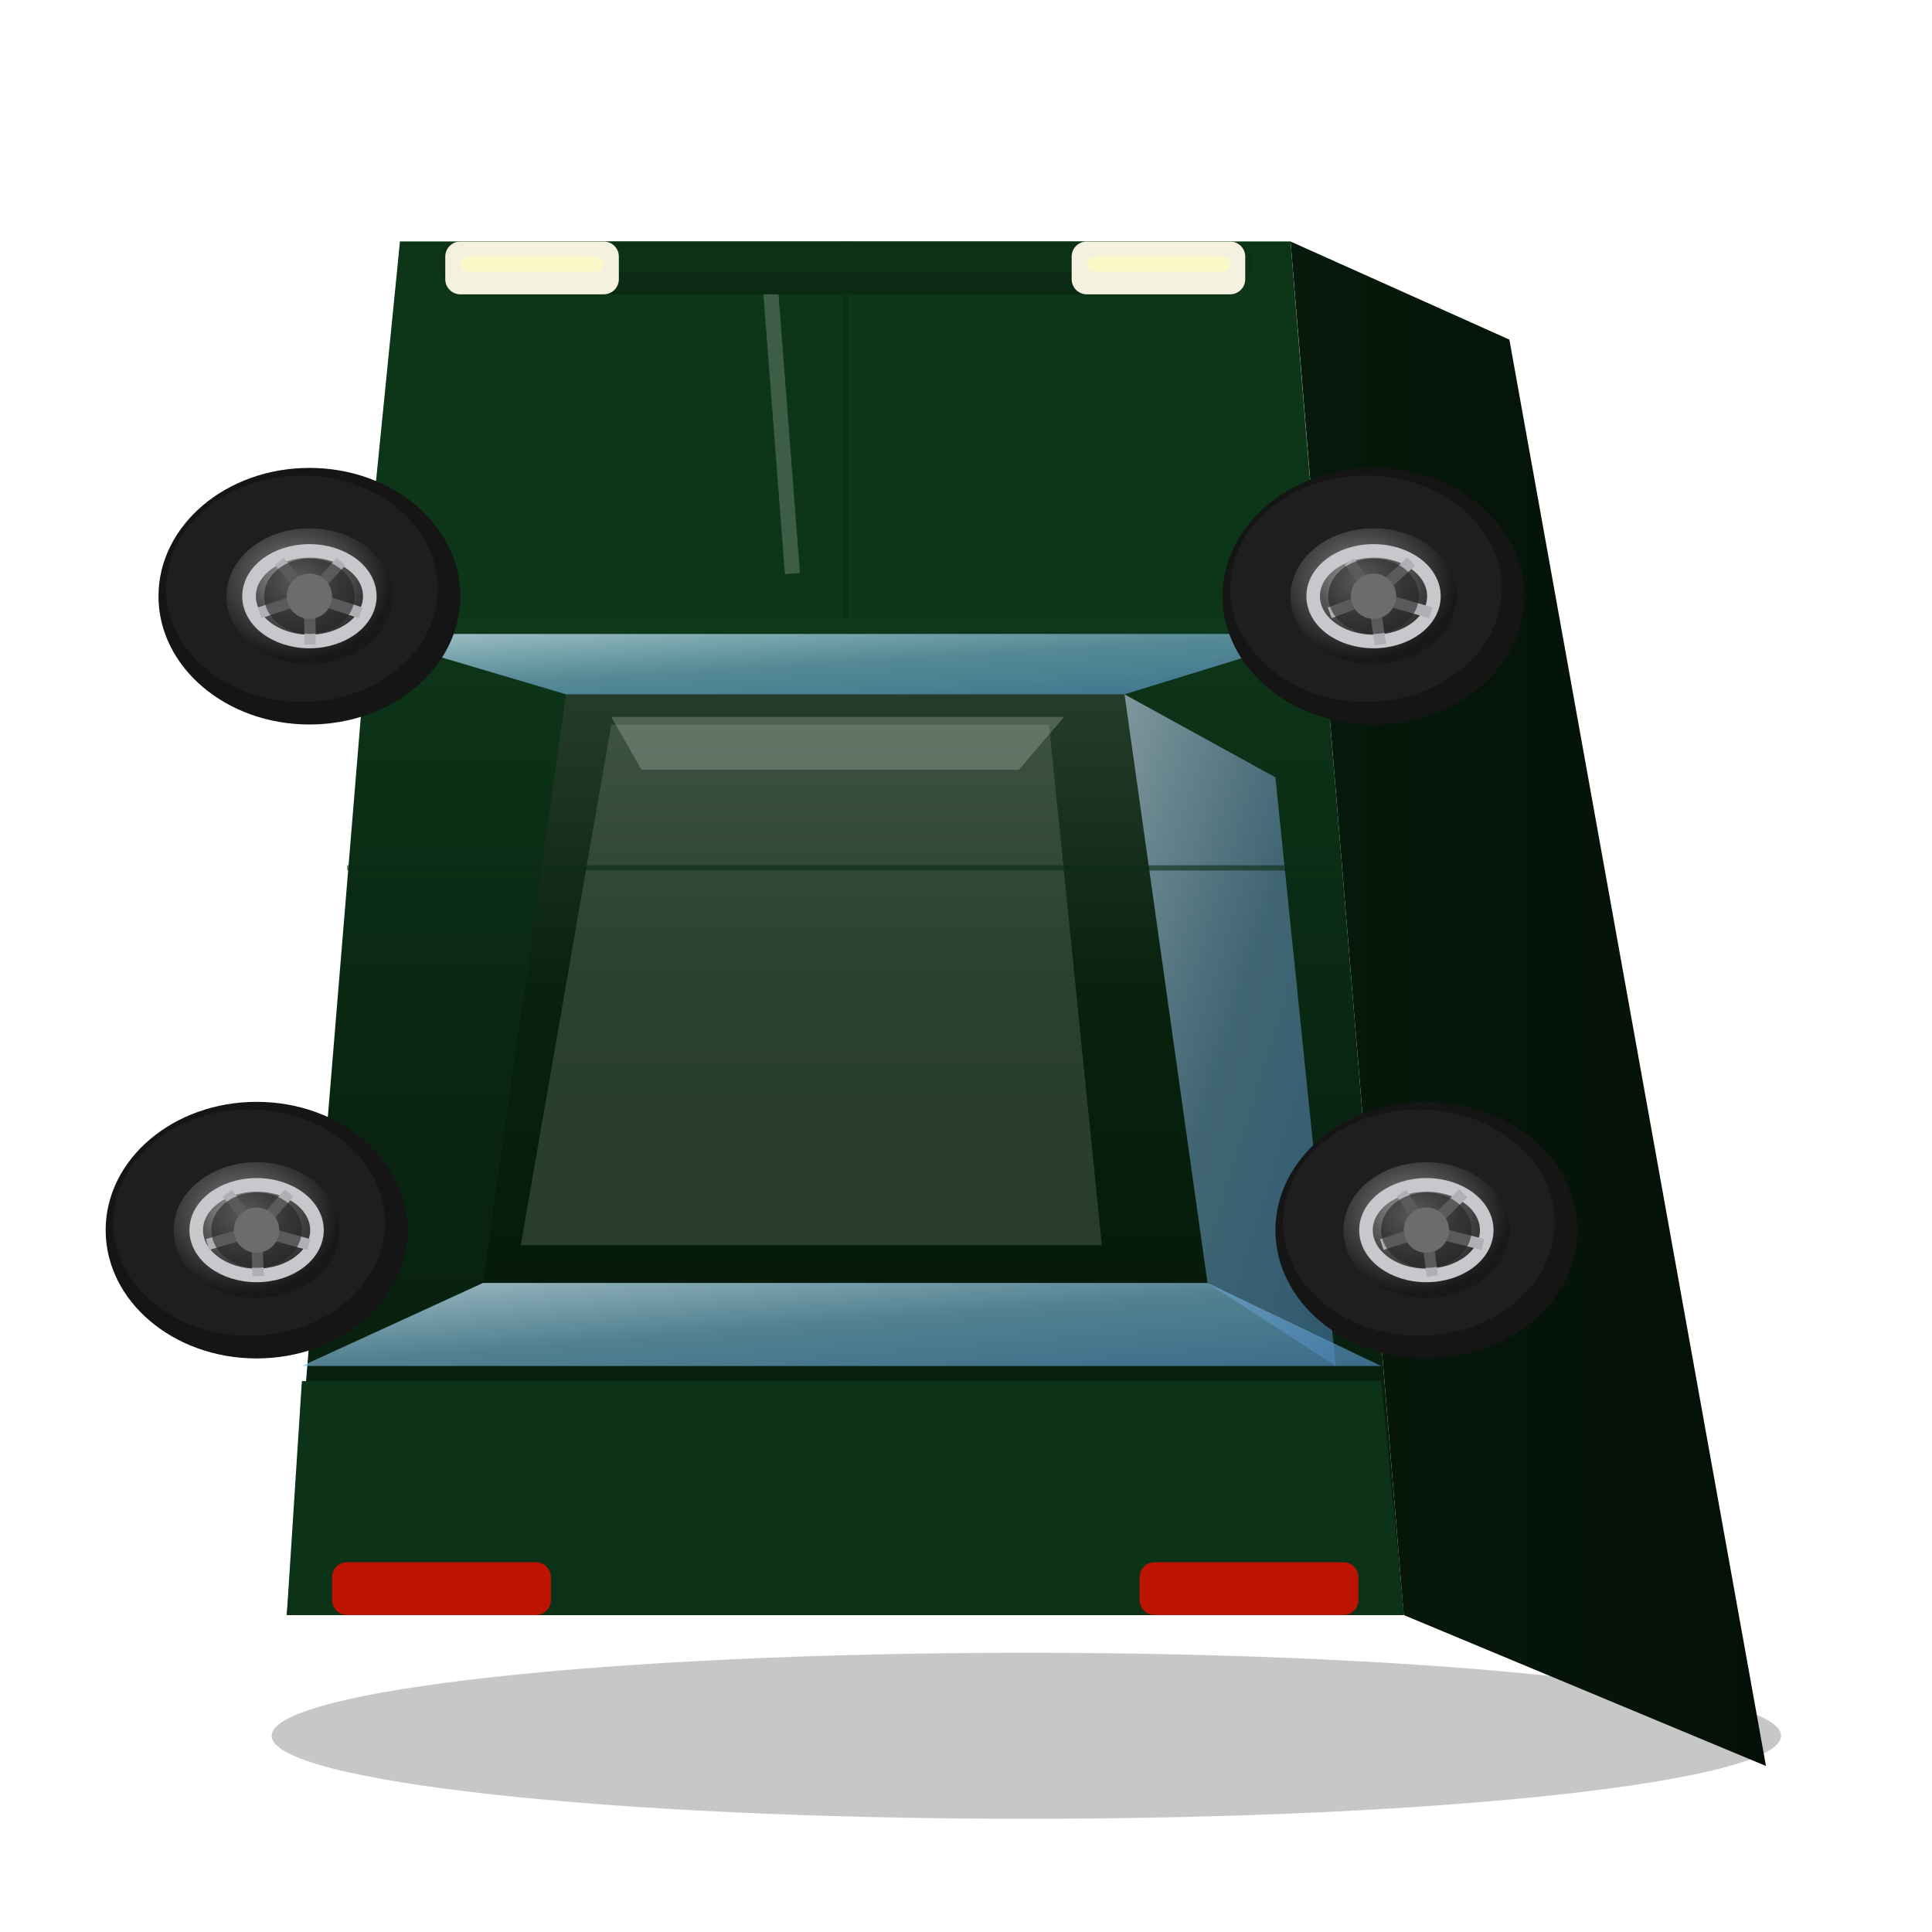
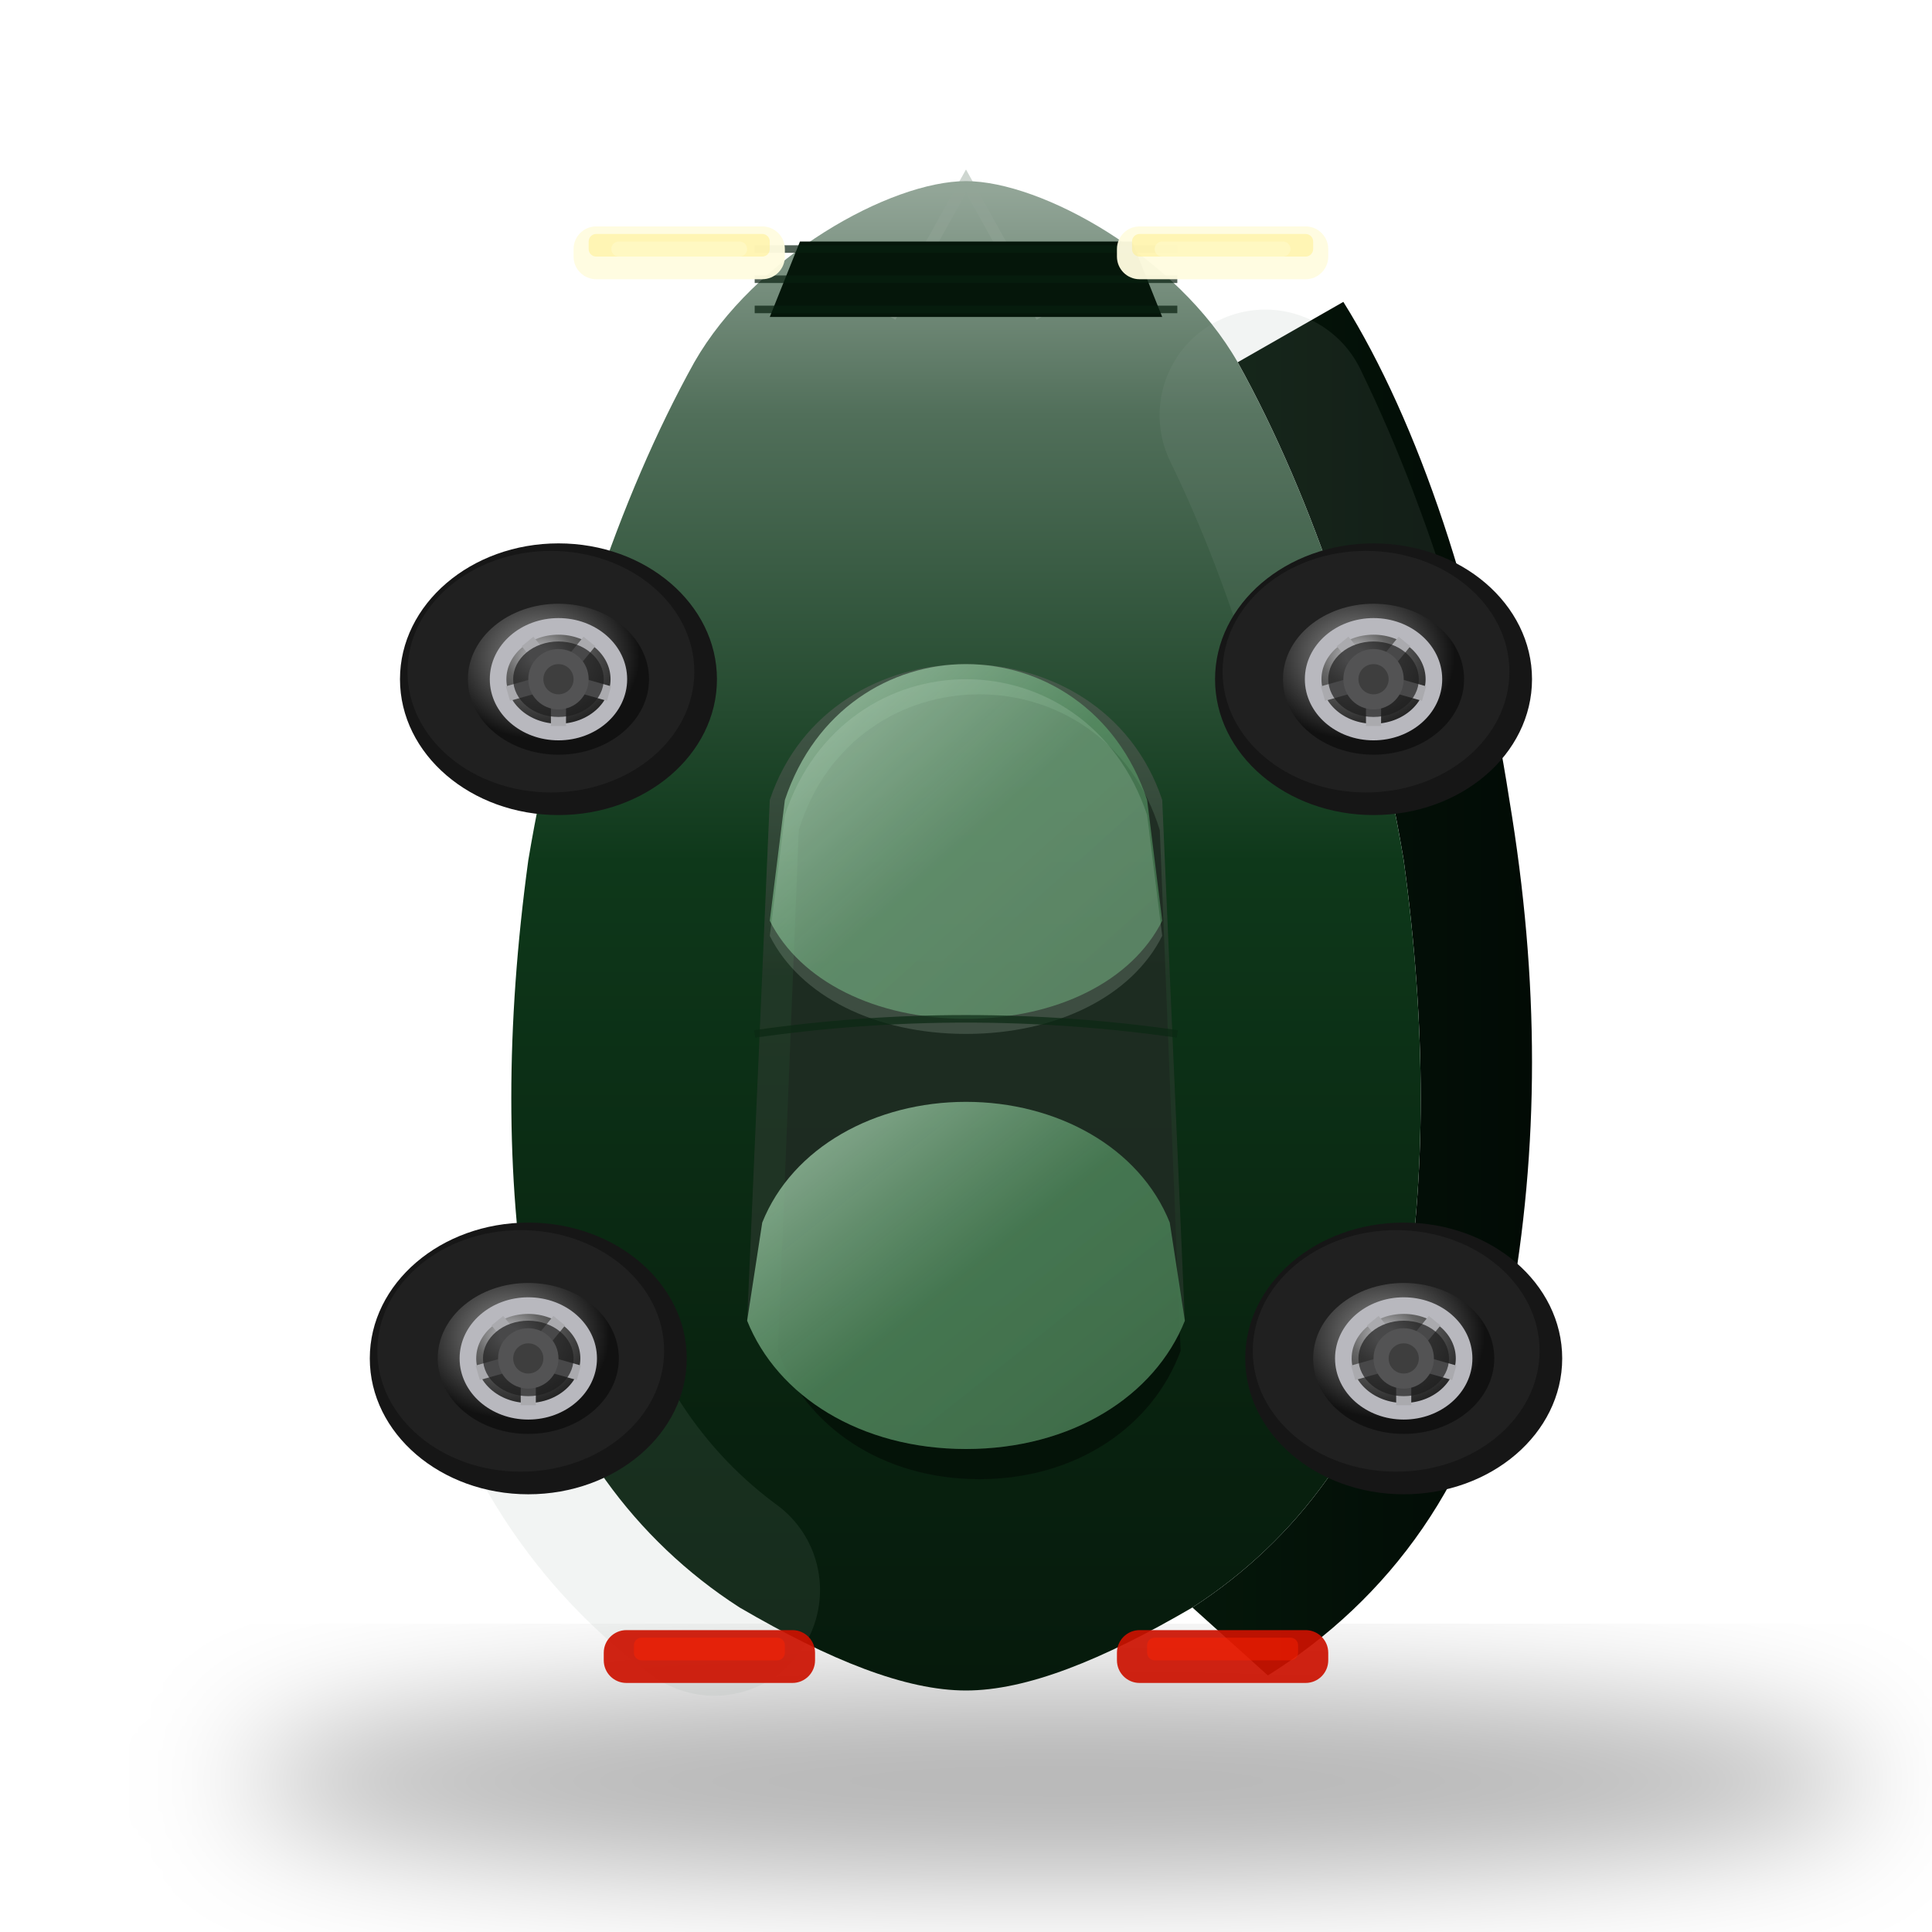
<svg xmlns="http://www.w3.org/2000/svg" viewBox="0 0 256 256">
  <defs>
    <linearGradient id="pgastonmartindb11" x1="0" y1="0" x2="0" y2="1">
-       <stop offset="0%" stop-color="rgb(139,159,145)" />
-       <stop offset="22%" stop-color="rgb(14,56,26)" />
-       <stop offset="60%" stop-color="rgb(9,38,17)" />
-       <stop offset="100%" stop-color="rgb(7,29,13)" />
+       <stop offset="0%" stop-color="rgb(146,165,151)" />
+       <stop offset="15%" stop-color="rgb(81,111,90)" />
+       <stop offset="45%" stop-color="rgb(14,56,26)" />
+       <stop offset="78%" stop-color="rgb(9,36,16)" />
+       <stop offset="100%" stop-color="rgb(6,26,12)" />
    </linearGradient>
    <linearGradient id="spastonmartindb11" x1="0" y1="0" x2="1" y2="0">
-       <stop offset="0%" stop-color="rgb(6,25,11)" />
-       <stop offset="100%" stop-color="rgb(4,16,7)" />
+       <stop offset="0%" stop-color="rgb(5,23,10)" />
+       <stop offset="60%" stop-color="rgb(3,15,7)" />
+       <stop offset="100%" stop-color="rgb(2,11,5)" />
    </linearGradient>
    <linearGradient id="rgastonmartindb11" x1="0" y1="0" x2="0" y2="1">
-       <stop offset="0%" stop-color="rgb(37,60,42)" />
-       <stop offset="50%" stop-color="rgb(8,34,14)" />
-       <stop offset="100%" stop-color="rgb(6,27,11)" />
+       <stop offset="0%" stop-color="rgb(57,78,62)" />
+       <stop offset="40%" stop-color="rgb(8,34,14)" />
+       <stop offset="100%" stop-color="rgb(5,23,9)" />
    </linearGradient>
    <linearGradient id="glastonmartindb11" x1="0" y1="0" x2="1" y2="1">
-       <stop offset="0%" stop-color="rgba(210,240,255,0.75)" />
-       <stop offset="50%" stop-color="rgba(130,190,230,0.60)" />
-       <stop offset="100%" stop-color="rgba(80,140,190,0.70)" />
+       <stop offset="0%" stop-color="rgba(183,215,190,0.82)" />
+       <stop offset="50%" stop-color="rgba(96,168,112,0.60)" />
+       <stop offset="100%" stop-color="rgba(72,126,84,0.72)" />
    </linearGradient>
-     <radialGradient id="wgastonmartindb11" cx="42%" cy="38%" r="58%">
-       <stop offset="0%" stop-color="#aaa" />
-       <stop offset="45%" stop-color="#555" />
-       <stop offset="100%" stop-color="#181818" />
+     <radialGradient id="wgastonmartindb11" cx="40%" cy="35%" r="55%">
+       <stop offset="0%" stop-color="#c8c8cc" />
+       <stop offset="35%" stop-color="#666" />
+       <stop offset="100%" stop-color="#111" />
    </radialGradient>
+     <filter id="sfastonmartindb11" x="-30%" y="-30%" width="160%" height="160%">
+       <feGaussianBlur stdDeviation="8" />
+     </filter>
  </defs>
-   <ellipse cx="136" cy="230" rx="100" ry="11" fill="rgba(0,0,0,0.22)" />
-   <polygon points="171,32 200,45 234,234 186,214" fill="url(#spastonmartindb11)" />
-   <polygon points="53,32 171,32 186,214 38,214" fill="url(#pgastonmartindb11)" />
-   <polygon points="53,32 171,32 175,82 48,82" fill="rgb(13,53,24)" />
-   <line x1="102" y1="37" x2="105" y2="76" stroke="rgb(139,159,145)" stroke-width="2" opacity="0.38" />
-   <line x1="112" y1="32" x2="112" y2="82" stroke="rgb(11,44,20)" stroke-width="0.8" opacity="0.55" />
-   <polygon points="40,183 183,183 186,214 38,214" fill="rgb(12,51,23)" />
-   <polygon points="48,82 175,82 149,92 75,92" fill="rgb(14,56,26)" />
-   <polygon points="75,92 149,92 160,170 64,170" fill="url(#rgastonmartindb11)" />
-   <polygon points="149,92 169,103 177,181 160,170" fill="rgb(4,19,8)" />
-   <polygon points="81,96 139,96 146,165 69,165" fill="rgb(131,144,134)" opacity="0.28" />
-   <polygon points="75,92 149,92 175,84 48,84" fill="url(#glastonmartindb11)" />
-   <polygon points="81,95 141,95 135,102 85,102" fill="rgba(255,255,255,0.20)" />
-   <polygon points="64,170 160,170 183,181 40,181" fill="url(#glastonmartindb11)" />
-   <polygon points="149,92 169,103 177,181 160,170" fill="url(#glastonmartindb11)" opacity="0.80" />
-   <line x1="46" y1="115" x2="177" y2="115" stroke="rgb(10,43,20)" stroke-width="0.7" opacity="0.6" />
-   <rect x="58" y="32" width="108" height="6" rx="3" fill="rgb(12,49,22)" />
-   <rect x="63" y="36" width="98" height="3" rx="1" fill="rgb(10,42,19)" />
-   <rect x="43" y="208" width="138" height="6" rx="3" fill="rgb(12,49,22)" />
-   <rect x="59" y="32" width="23" height="7" rx="2" fill="#fffce8" opacity="0.95" />
-   <rect x="142" y="32" width="23" height="7" rx="2" fill="#fffce8" opacity="0.95" />
-   <rect x="61" y="34" width="19" height="2" rx="1" fill="rgba(255,255,180,0.55)" />
-   <rect x="144" y="34" width="19" height="2" rx="1" fill="rgba(255,255,180,0.55)" />
-   <rect x="44" y="207" width="29" height="7" rx="2" fill="#cc1100" opacity="0.92" />
-   <rect x="151" y="207" width="29" height="7" rx="2" fill="#cc1100" opacity="0.92" />
-   <ellipse cx="41" cy="79" rx="20" ry="17" fill="#151515" />
-   <ellipse cx="40" cy="78" rx="18" ry="15" fill="#333" opacity="0.30" />
-   <ellipse cx="41" cy="79" rx="11" ry="9" fill="url(#wgastonmartindb11)" />
-   <ellipse cx="41" cy="79" rx="8" ry="6" fill="none" stroke="#c8c8cc" stroke-width="1.8" />
-   <line x1="41" y1="79" x2="47.8" y2="81.2" stroke="#b0b0b4" stroke-width="1.5" />
-   <line x1="41" y1="79" x2="41.1" y2="85.4" stroke="#b0b0b4" stroke-width="1.5" />
-   <line x1="41" y1="79" x2="34.4" y2="81.2" stroke="#b0b0b4" stroke-width="1.5" />
-   <line x1="41" y1="79" x2="37.0" y2="74.4" stroke="#b0b0b4" stroke-width="1.5" />
-   <line x1="41" y1="79" x2="45.2" y2="74.4" stroke="#b0b0b4" stroke-width="1.5" />
-   <circle cx="41" cy="79" r="3" fill="#ddd" />
-   <ellipse cx="41" cy="79" rx="6" ry="5" fill="#222" opacity="0.6" />
-   <ellipse cx="182" cy="79" rx="20" ry="17" fill="#151515" />
-   <ellipse cx="181" cy="78" rx="18" ry="15" fill="#333" opacity="0.30" />
-   <ellipse cx="182" cy="79" rx="11" ry="9" fill="url(#wgastonmartindb11)" />
-   <ellipse cx="182" cy="79" rx="8" ry="6" fill="none" stroke="#c8c8cc" stroke-width="1.8" />
-   <line x1="182" y1="79" x2="189.6" y2="81.2" stroke="#b0b0b4" stroke-width="1.5" />
-   <line x1="182" y1="79" x2="182.9" y2="85.4" stroke="#b0b0b4" stroke-width="1.5" />
-   <line x1="182" y1="79" x2="176.2" y2="81.2" stroke="#b0b0b4" stroke-width="1.5" />
-   <line x1="182" y1="79" x2="178.8" y2="74.4" stroke="#b0b0b4" stroke-width="1.5" />
-   <line x1="182" y1="79" x2="187.0" y2="74.4" stroke="#b0b0b4" stroke-width="1.5" />
-   <circle cx="182" cy="79" r="3" fill="#ddd" />
-   <ellipse cx="182" cy="79" rx="6" ry="5" fill="#222" opacity="0.6" />
-   <ellipse cx="34" cy="163" rx="20" ry="17" fill="#151515" />
-   <ellipse cx="33" cy="162" rx="18" ry="15" fill="#333" opacity="0.30" />
-   <ellipse cx="34" cy="163" rx="11" ry="9" fill="url(#wgastonmartindb11)" />
-   <ellipse cx="34" cy="163" rx="8" ry="6" fill="none" stroke="#c8c8cc" stroke-width="1.8" />
-   <line x1="34" y1="163" x2="40.9" y2="164.9" stroke="#b0b0b4" stroke-width="1.5" />
-   <line x1="34" y1="163" x2="34.2" y2="169.1" stroke="#b0b0b4" stroke-width="1.5" />
-   <line x1="34" y1="163" x2="27.5" y2="164.9" stroke="#b0b0b4" stroke-width="1.5" />
-   <line x1="34" y1="163" x2="30.1" y2="158.1" stroke="#b0b0b4" stroke-width="1.5" />
-   <line x1="34" y1="163" x2="38.3" y2="158.1" stroke="#b0b0b4" stroke-width="1.5" />
-   <circle cx="34" cy="163" r="3" fill="#ddd" />
-   <ellipse cx="34" cy="163" rx="6" ry="5" fill="#222" opacity="0.6" />
-   <ellipse cx="189" cy="163" rx="20" ry="17" fill="#151515" />
-   <ellipse cx="188" cy="162" rx="18" ry="15" fill="#333" opacity="0.30" />
-   <ellipse cx="189" cy="163" rx="11" ry="9" fill="url(#wgastonmartindb11)" />
-   <ellipse cx="189" cy="163" rx="8" ry="6" fill="none" stroke="#c8c8cc" stroke-width="1.8" />
-   <line x1="189" y1="163" x2="196.5" y2="164.9" stroke="#b0b0b4" stroke-width="1.5" />
-   <line x1="189" y1="163" x2="189.8" y2="169.1" stroke="#b0b0b4" stroke-width="1.5" />
-   <line x1="189" y1="163" x2="183.1" y2="164.9" stroke="#b0b0b4" stroke-width="1.5" />
-   <line x1="189" y1="163" x2="185.7" y2="158.1" stroke="#b0b0b4" stroke-width="1.5" />
-   <line x1="189" y1="163" x2="193.9" y2="158.1" stroke="#b0b0b4" stroke-width="1.5" />
-   <circle cx="189" cy="163" r="3" fill="#ddd" />
-   <ellipse cx="189" cy="163" rx="6" ry="5" fill="#222" opacity="0.6" />
+   <ellipse cx="140" cy="236" rx="108" ry="13" fill="rgba(0,0,0,0.30)" filter="url(#sfastonmartindb11)" />
+   <path d="M164,48 C174,66 182,90 186,114 C189,136 189,156 186,174 C182,190 172,204 158,213 L168,222 C184,212 196,196 200,174 C204,152 204,130 200,106 C196,80 188,56 178,40Z" fill="url(#spastonmartindb11)" />
+   <path d="M128,24 C118,24 100,34 92,48 C82,66 74,90 70,114 C67,136 67,156 70,174 C74,190 84,204 98,213 C110,220 120,224 128,224 C136,224 146,220 158,213 C172,204 182,190 186,174 C189,156 189,136 186,114 C182,90 174,66 164,48 C156,34 138,24 128,24Z" fill="url(#pgastonmartindb11)" />
+   <path d="M118,42 L128,24 L138,42" stroke="rgb(146,165,151)" stroke-width="1.5" fill="none" opacity="0.45" />
+   <path d="M128,24 C118,24 100,34 92,48 C82,66 74,90 70,114 C67,136 67,156 70,174 C74,190 84,204 98,213 C110,220 120,224 128,224 C136,224 146,220 158,213 C172,204 182,190 186,174 C189,156 189,136 186,114 C182,90 174,66 164,48 C156,34 138,24 128,24Z" fill="none" stroke="rgb(146,165,151)" stroke-width="28" stroke-dasharray="40 200" stroke-dashoffset="60" opacity="0.12" stroke-linecap="round" />
+   <path d="M106,32 L150,32 L154,42 L102,42Z" fill="rgb(5,22,10)" rx="2" />
+   <line x1="100" y1="33" x2="156" y2="33" stroke="rgb(7,30,14)" stroke-width="1" opacity="0.7" />
+   <line x1="100" y1="37" x2="156" y2="37" stroke="rgb(7,30,14)" stroke-width="1" opacity="0.7" />
+   <line x1="100" y1="41" x2="156" y2="41" stroke="rgb(7,30,14)" stroke-width="1" opacity="0.7" />
+   <path d="M102,106 C106,94 117,88 128,88 C139,88 150,94 154,106 L157,175 C153,185 142,192 128,192 C114,192 103,185 99,175Z" fill="url(#rgastonmartindb11)" />
+   <path d="M102,106 C106,94 117,88 128,88 C139,88 150,94 154,106 L157,175 C153,185 142,192 128,192 C114,192 103,185 99,175Z" fill="rgb(4,17,7)" transform="translate(12,4) scale(0.92,1)" opacity="0.85" />
+   <path d="M102,106 C106,94 117,88 128,88 C139,88 150,94 154,106 L157,175 C153,185 142,192 128,192 C114,192 103,185 99,175Z" fill="rgb(119,133,122)" opacity="0.22" />
+   <path d="M104,106 C108,94 118,88 128,88 C138,88 148,94 152,106 L154,122 C150,130 140,135 128,135 C116,135 106,130 102,122Z" fill="url(#glastonmartindb11)" />
+   <path d="M104,106 C108,94 118,88 128,88 C138,88 148,94 152,106 L154,122 C150,130 140,135 128,135 C116,135 106,130 102,122Z" fill="rgba(207,228,212,0.18)" transform="translate(0,2)" />
+   <path d="M101,162 C105,152 116,146 128,146 C140,146 151,152 155,162 L157,175 C153,185 142,192 128,192 C114,192 103,185 99,175Z" fill="url(#glastonmartindb11)" />
+   <path d="M100,137 Q128,133 156,137" stroke="rgb(10,40,18)" stroke-width="1" fill="none" opacity="0.7" />
+   <rect x="76" y="30" width="28" height="7" rx="3" fill="#fffce0" opacity="0.96" />
+   <rect x="78" y="31" width="24" height="3" rx="1" fill="#ffee88" opacity="0.5" />
+   <rect x="81" y="32" width="18" height="2" rx="1" fill="rgba(255,250,200,0.7)" />
+   <rect x="148" y="30" width="28" height="7" rx="3" fill="#fffce0" opacity="0.96" />
+   <rect x="150" y="31" width="24" height="3" rx="1" fill="#ffee88" opacity="0.5" />
+   <rect x="153" y="32" width="18" height="2" rx="1" fill="rgba(255,250,200,0.7)" />
+   <rect x="80" y="216" width="28" height="7" rx="3" fill="#cc1100" opacity="0.92" />
+   <rect x="84" y="217" width="20" height="3" rx="1" fill="#ff2200" opacity="0.45" />
+   <rect x="148" y="216" width="28" height="7" rx="3" fill="#cc1100" opacity="0.92" />
+   <rect x="152" y="217" width="20" height="3" rx="1" fill="#ff2200" opacity="0.45" />
+   <ellipse cx="74" cy="90" rx="21" ry="18" fill="#161616" />
+   <ellipse cx="73" cy="89" rx="19" ry="16" fill="#2a2a2a" opacity="0.5" />
+   <ellipse cx="74" cy="90" rx="12" ry="10" fill="url(#wgastonmartindb11)" />
+   <ellipse cx="74" cy="90" rx="8" ry="7" fill="none" stroke="#b8b8be" stroke-width="2.2" />
+   <line x1="74" y1="90" x2="80.7" y2="91.9" stroke="#aaaaae" stroke-width="2" />
+   <line x1="74" y1="90" x2="74.0" y2="96.2" stroke="#aaaaae" stroke-width="2" />
+   <line x1="74" y1="90" x2="67.3" y2="91.9" stroke="#aaaaae" stroke-width="2" />
+   <line x1="74" y1="90" x2="69.9" y2="85.0" stroke="#aaaaae" stroke-width="2" />
+   <line x1="74" y1="90" x2="78.1" y2="85.0" stroke="#aaaaae" stroke-width="2" />
+   <circle cx="74" cy="90" r="4" fill="#d0d0d4" />
+   <circle cx="74" cy="90" r="2" fill="#888" />
+   <ellipse cx="74" cy="90" rx="6" ry="5" fill="#1e1e1e" opacity="0.7" />
+   <ellipse cx="182" cy="90" rx="21" ry="18" fill="#161616" />
+   <ellipse cx="181" cy="89" rx="19" ry="16" fill="#2a2a2a" opacity="0.5" />
+   <ellipse cx="182" cy="90" rx="12" ry="10" fill="url(#wgastonmartindb11)" />
+   <ellipse cx="182" cy="90" rx="8" ry="7" fill="none" stroke="#b8b8be" stroke-width="2.2" />
+   <line x1="182" y1="90" x2="188.7" y2="91.9" stroke="#aaaaae" stroke-width="2" />
+   <line x1="182" y1="90" x2="182.0" y2="96.2" stroke="#aaaaae" stroke-width="2" />
+   <line x1="182" y1="90" x2="175.3" y2="91.9" stroke="#aaaaae" stroke-width="2" />
+   <line x1="182" y1="90" x2="177.9" y2="85.0" stroke="#aaaaae" stroke-width="2" />
+   <line x1="182" y1="90" x2="186.1" y2="85.0" stroke="#aaaaae" stroke-width="2" />
+   <circle cx="182" cy="90" r="4" fill="#d0d0d4" />
+   <circle cx="182" cy="90" r="2" fill="#888" />
+   <ellipse cx="182" cy="90" rx="6" ry="5" fill="#1e1e1e" opacity="0.7" />
+   <ellipse cx="70" cy="180" rx="21" ry="18" fill="#161616" />
+   <ellipse cx="69" cy="179" rx="19" ry="16" fill="#2a2a2a" opacity="0.5" />
+   <ellipse cx="70" cy="180" rx="12" ry="10" fill="url(#wgastonmartindb11)" />
+   <ellipse cx="70" cy="180" rx="8" ry="7" fill="none" stroke="#b8b8be" stroke-width="2.2" />
+   <line x1="70" y1="180" x2="76.7" y2="181.9" stroke="#aaaaae" stroke-width="2" />
+   <line x1="70" y1="180" x2="70.0" y2="186.2" stroke="#aaaaae" stroke-width="2" />
+   <line x1="70" y1="180" x2="63.3" y2="181.9" stroke="#aaaaae" stroke-width="2" />
+   <line x1="70" y1="180" x2="65.9" y2="175.0" stroke="#aaaaae" stroke-width="2" />
+   <line x1="70" y1="180" x2="74.1" y2="175.0" stroke="#aaaaae" stroke-width="2" />
+   <circle cx="70" cy="180" r="4" fill="#d0d0d4" />
+   <circle cx="70" cy="180" r="2" fill="#888" />
+   <ellipse cx="70" cy="180" rx="6" ry="5" fill="#1e1e1e" opacity="0.7" />
+   <ellipse cx="186" cy="180" rx="21" ry="18" fill="#161616" />
+   <ellipse cx="185" cy="179" rx="19" ry="16" fill="#2a2a2a" opacity="0.5" />
+   <ellipse cx="186" cy="180" rx="12" ry="10" fill="url(#wgastonmartindb11)" />
+   <ellipse cx="186" cy="180" rx="8" ry="7" fill="none" stroke="#b8b8be" stroke-width="2.2" />
+   <line x1="186" y1="180" x2="192.7" y2="181.9" stroke="#aaaaae" stroke-width="2" />
+   <line x1="186" y1="180" x2="186.0" y2="186.2" stroke="#aaaaae" stroke-width="2" />
+   <line x1="186" y1="180" x2="179.3" y2="181.9" stroke="#aaaaae" stroke-width="2" />
+   <line x1="186" y1="180" x2="181.9" y2="175.0" stroke="#aaaaae" stroke-width="2" />
+   <line x1="186" y1="180" x2="190.1" y2="175.0" stroke="#aaaaae" stroke-width="2" />
+   <circle cx="186" cy="180" r="4" fill="#d0d0d4" />
+   <circle cx="186" cy="180" r="2" fill="#888" />
+   <ellipse cx="186" cy="180" rx="6" ry="5" fill="#1e1e1e" opacity="0.7" />
</svg>
